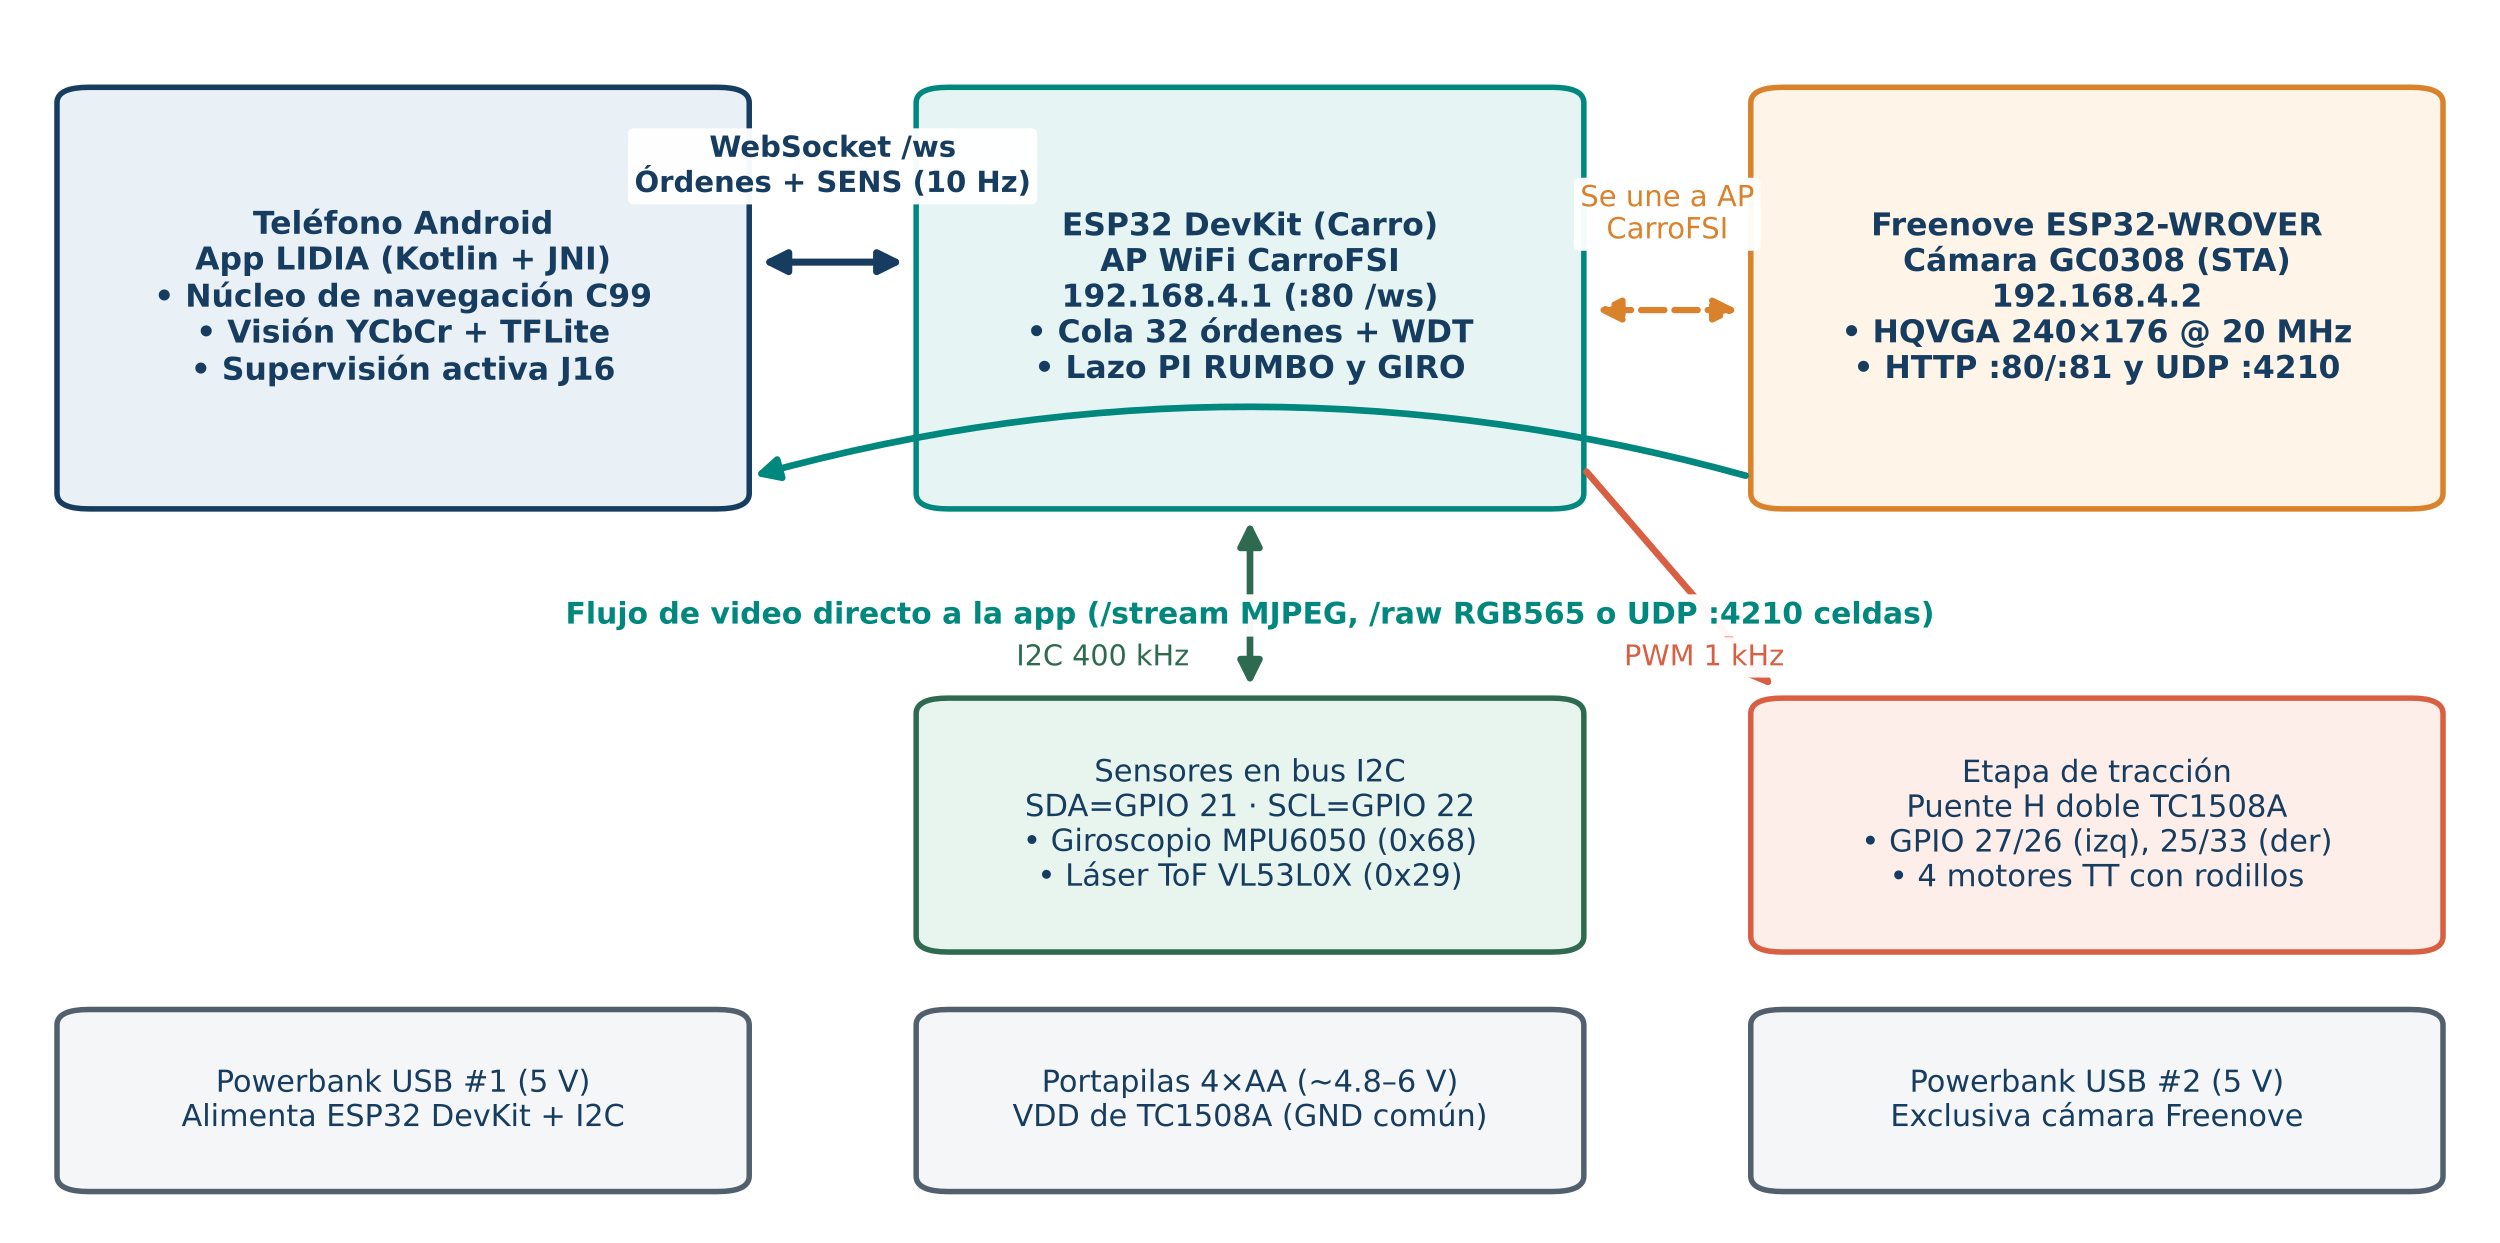
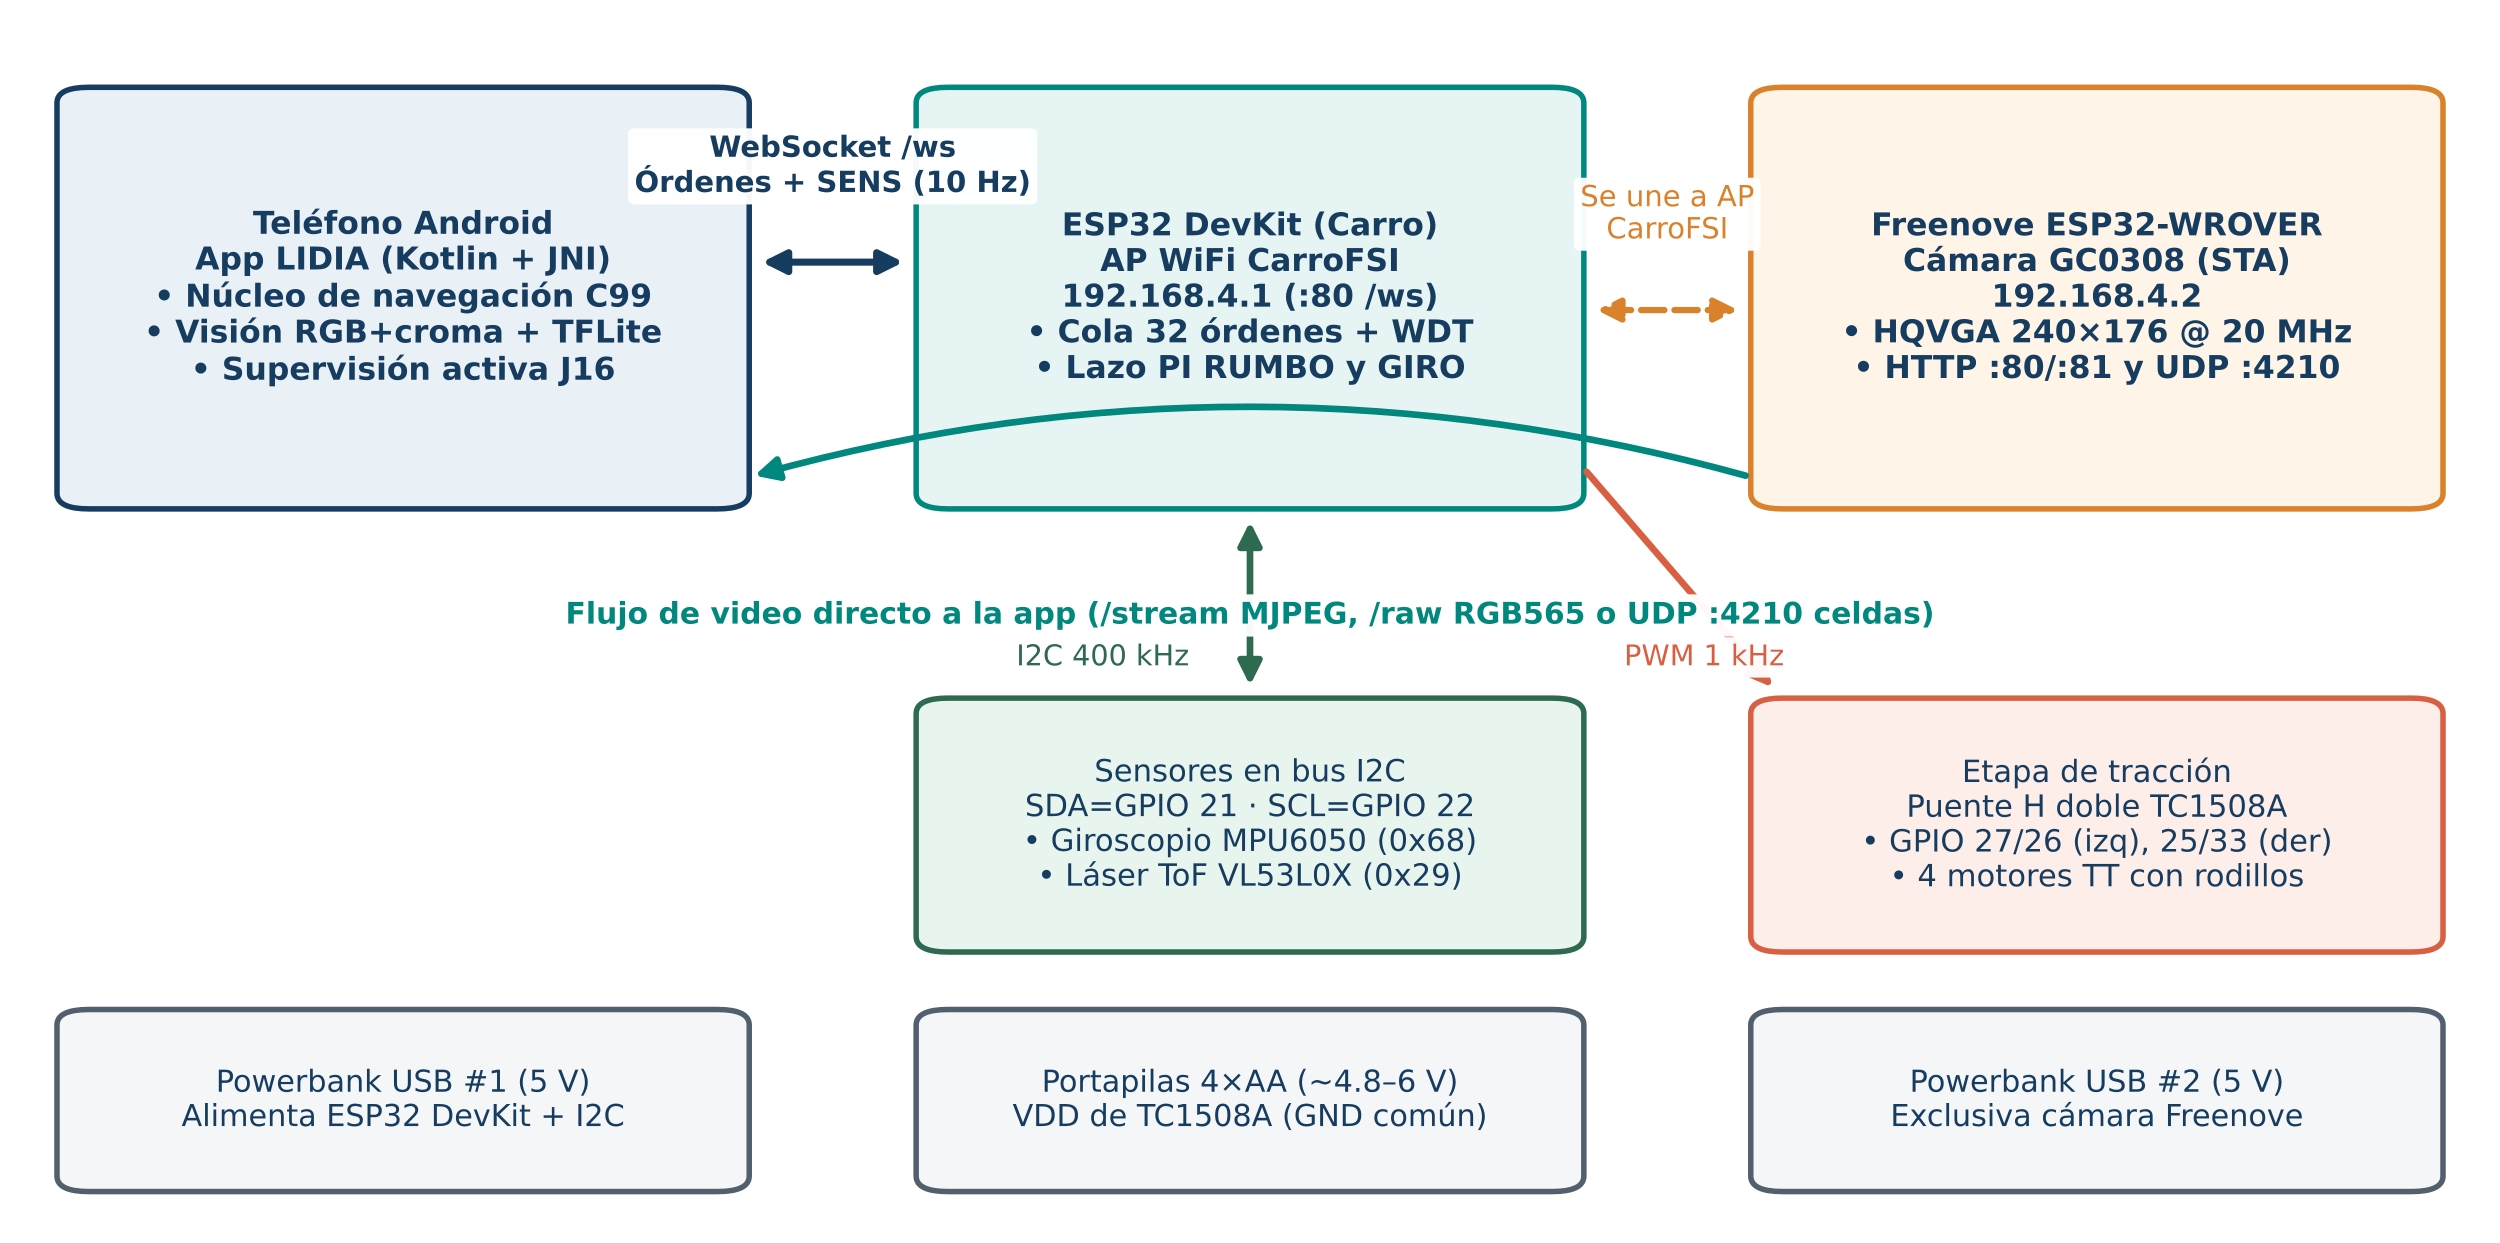
<svg xmlns="http://www.w3.org/2000/svg" width="636.48pt" height="316.44pt" viewBox="0 0 636.48 316.44" version="1.1">
  <defs>
    <style type="text/css">*{stroke-linejoin: round; stroke-linecap: butt}</style>
  </defs>
  <g id="figure_1">
    <g id="patch_1">
      <path d="M 0 316.44  L 636.48 316.44  L 636.48 0  L 0 0  z " style="fill: #ffffff" />
    </g>
    <g id="axes_1">
      <g id="patch_2">
-         <path d="M 22.634 129.558  L 182.624 129.558  Q 190.748 129.558 190.748 125.594  L 190.748 26.19  Q 190.748 22.226 182.624 22.226  L 22.634 22.226  Q 14.509 22.226 14.509 26.19  L 14.509 125.594  Q 14.509 129.558 22.634 129.558  z " clip-path="url(#p9936d7f4e3)" style="fill: #e9f1f7; stroke: #163c60; stroke-width: 1.4; stroke-linejoin: miter" />
+         <path d="M 22.634 129.558  L 182.624 129.558  Q 190.748 129.558 190.748 125.594  L 190.748 26.19  Q 190.748 22.226 182.624 22.226  L 22.634 22.226  Q 14.509 22.226 14.509 26.19  L 14.509 125.594  Q 14.509 129.558 22.634 129.558  z " clip-path="url(#pf9564cbbde)" style="fill: #e9f1f7; stroke: #163c60; stroke-width: 1.4; stroke-linejoin: miter" />
      </g>
      <g id="patch_3">
-         <path d="M 241.37 129.558  L 395.11 129.558  Q 403.235 129.558 403.235 125.594  L 403.235 26.19  Q 403.235 22.226 395.11 22.226  L 241.37 22.226  Q 233.245 22.226 233.245 26.19  L 233.245 125.594  Q 233.245 129.558 241.37 129.558  z " clip-path="url(#p9936d7f4e3)" style="fill: #e6f5f3; stroke: #00877e; stroke-width: 1.4; stroke-linejoin: miter" />
+         <path d="M 241.37 129.558  L 395.11 129.558  Q 403.235 129.558 403.235 125.594  L 403.235 26.19  Q 403.235 22.226 395.11 22.226  L 241.37 22.226  Q 233.245 22.226 233.245 26.19  L 233.245 125.594  Q 233.245 129.558 241.37 129.558  z " clip-path="url(#pf9564cbbde)" style="fill: #e6f5f3; stroke: #00877e; stroke-width: 1.4; stroke-linejoin: miter" />
      </g>
      <g id="patch_4">
-         <path d="M 453.856 129.558  L 613.846 129.558  Q 621.971 129.558 621.971 125.594  L 621.971 26.19  Q 621.971 22.226 613.846 22.226  L 453.856 22.226  Q 445.732 22.226 445.732 26.19  L 445.732 125.594  Q 445.732 129.558 453.856 129.558  z " clip-path="url(#p9936d7f4e3)" style="fill: #fef4e8; stroke: #d9822b; stroke-width: 1.4; stroke-linejoin: miter" />
+         <path d="M 453.856 129.558  L 613.846 129.558  Q 621.971 129.558 621.971 125.594  L 621.971 26.19  Q 621.971 22.226 613.846 22.226  L 453.856 22.226  Q 445.732 22.226 445.732 26.19  L 445.732 125.594  Q 445.732 129.558 453.856 129.558  z " clip-path="url(#pf9564cbbde)" style="fill: #fef4e8; stroke: #d9822b; stroke-width: 1.4; stroke-linejoin: miter" />
      </g>
      <g id="patch_5">
-         <path d="M 241.37 242.378  L 395.11 242.378  Q 403.235 242.378 403.235 238.414  L 403.235 181.699  Q 403.235 177.735 395.11 177.735  L 241.37 177.735  Q 233.245 177.735 233.245 181.699  L 233.245 238.414  Q 233.245 242.378 241.37 242.378  z " clip-path="url(#p9936d7f4e3)" style="fill: #e8f5ee; stroke: #2d6a4f; stroke-width: 1.4; stroke-linejoin: miter" />
+         <path d="M 241.37 242.378  L 395.11 242.378  Q 403.235 242.378 403.235 238.414  L 403.235 181.699  Q 403.235 177.735 395.11 177.735  L 241.37 177.735  Q 233.245 177.735 233.245 181.699  L 233.245 238.414  Q 233.245 242.378 241.37 242.378  z " clip-path="url(#pf9564cbbde)" style="fill: #e8f5ee; stroke: #2d6a4f; stroke-width: 1.4; stroke-linejoin: miter" />
      </g>
      <g id="patch_6">
-         <path d="M 453.856 242.378  L 613.846 242.378  Q 621.971 242.378 621.971 238.414  L 621.971 181.699  Q 621.971 177.735 613.846 177.735  L 453.856 177.735  Q 445.732 177.735 445.732 181.699  L 445.732 238.414  Q 445.732 242.378 453.856 242.378  z " clip-path="url(#p9936d7f4e3)" style="fill: #fdeee9; stroke: #d95f43; stroke-width: 1.4; stroke-linejoin: miter" />
+         <path d="M 453.856 242.378  L 613.846 242.378  Q 621.971 242.378 621.971 238.414  L 621.971 181.699  Q 621.971 177.735 613.846 177.735  L 453.856 177.735  Q 445.732 177.735 445.732 181.699  L 445.732 238.414  Q 445.732 242.378 453.856 242.378  z " clip-path="url(#pf9564cbbde)" style="fill: #fdeee9; stroke: #d95f43; stroke-width: 1.4; stroke-linejoin: miter" />
      </g>
      <g id="patch_7">
-         <path d="M 22.634 303.362  L 182.624 303.362  Q 190.748 303.362 190.748 299.398  L 190.748 260.978  Q 190.748 257.014 182.624 257.014  L 22.634 257.014  Q 14.509 257.014 14.509 260.978  L 14.509 299.398  Q 14.509 303.362 22.634 303.362  z " clip-path="url(#p9936d7f4e3)" style="fill: #f4f6f8; stroke: #52606d; stroke-width: 1.4; stroke-linejoin: miter" />
+         <path d="M 22.634 303.362  L 182.624 303.362  Q 190.748 303.362 190.748 299.398  L 190.748 260.978  Q 190.748 257.014 182.624 257.014  L 22.634 257.014  Q 14.509 257.014 14.509 260.978  L 14.509 299.398  Q 14.509 303.362 22.634 303.362  z " clip-path="url(#pf9564cbbde)" style="fill: #f4f6f8; stroke: #52606d; stroke-width: 1.4; stroke-linejoin: miter" />
      </g>
      <g id="patch_8">
-         <path d="M 241.37 303.362  L 395.11 303.362  Q 403.235 303.362 403.235 299.398  L 403.235 260.978  Q 403.235 257.014 395.11 257.014  L 241.37 257.014  Q 233.245 257.014 233.245 260.978  L 233.245 299.398  Q 233.245 303.362 241.37 303.362  z " clip-path="url(#p9936d7f4e3)" style="fill: #f4f6f8; stroke: #52606d; stroke-width: 1.4; stroke-linejoin: miter" />
+         <path d="M 241.37 303.362  L 395.11 303.362  Q 403.235 303.362 403.235 299.398  L 403.235 260.978  Q 403.235 257.014 395.11 257.014  L 241.37 257.014  Q 233.245 257.014 233.245 260.978  L 233.245 299.398  Q 233.245 303.362 241.37 303.362  z " clip-path="url(#pf9564cbbde)" style="fill: #f4f6f8; stroke: #52606d; stroke-width: 1.4; stroke-linejoin: miter" />
      </g>
      <g id="patch_9">
-         <path d="M 453.856 303.362  L 613.846 303.362  Q 621.971 303.362 621.971 299.398  L 621.971 260.978  Q 621.971 257.014 613.846 257.014  L 453.856 257.014  Q 445.732 257.014 445.732 260.978  L 445.732 299.398  Q 445.732 303.362 453.856 303.362  z " clip-path="url(#p9936d7f4e3)" style="fill: #f4f6f8; stroke: #52606d; stroke-width: 1.4; stroke-linejoin: miter" />
+         <path d="M 453.856 303.362  L 613.846 303.362  Q 621.971 303.362 621.971 299.398  L 621.971 260.978  Q 621.971 257.014 613.846 257.014  L 453.856 257.014  Q 445.732 257.014 445.732 260.978  L 445.732 299.398  Q 445.732 303.362 453.856 303.362  z " clip-path="url(#pf9564cbbde)" style="fill: #f4f6f8; stroke: #52606d; stroke-width: 1.4; stroke-linejoin: miter" />
      </g>
      <g id="text_1">
        <text style="fill: #163c60; font: 700 8px 'DejaVu Sans'" transform="translate(64.39505 59.5178)">Teléfono Android</text>
        <text style="fill: #163c60; font: 700 8px 'DejaVu Sans'" transform="translate(49.68442 68.59762)">App LIDIA (Kotlin + JNI)</text>
        <text style="fill: #163c60; font: 700 8px 'DejaVu Sans'" transform="translate(39.25693 78.06785)">• Núcleo de navegación C99</text>
-         <text style="fill: #163c60; font: 700 8px 'DejaVu Sans'" transform="translate(49.9413 87.21018)">• Visión YCbCr + TFLite</text>
+         <text style="fill: #163c60; font: 700 8px 'DejaVu Sans'" transform="translate(36.6763 87.21018)">• Visión RGB+croma + TFLite</text>
        <text style="fill: #163c60; font: 700 8px 'DejaVu Sans'" transform="translate(48.5763 96.6804)">• Supervisión activa J16</text>
      </g>
      <g id="text_2">
        <text style="fill: #163c60; font: 700 8px 'DejaVu Sans'" transform="translate(270.3356 59.9082)">ESP32 DevKit (Carro)</text>
        <text style="fill: #163c60; font: 700 8px 'DejaVu Sans'" transform="translate(280.1112 68.98802)">AP WiFi CarroFSI</text>
        <text style="fill: #163c60; font: 700 8px 'DejaVu Sans'" transform="translate(270.2725 78.06785)">192.168.4.1 (:80 /ws)</text>
        <text style="fill: #163c60; font: 700 8px 'DejaVu Sans'" transform="translate(261.3487 87.14768)">• Cola 32 órdenes + WDT</text>
        <text style="fill: #163c60; font: 700 8px 'DejaVu Sans'" transform="translate(263.3587 96.2275)">• Lazo PI RUMBO y GIRO</text>
      </g>
      <g id="text_3">
        <text style="fill: #163c60; font: 700 8px 'DejaVu Sans'" transform="translate(476.3793 59.9082)">Freenove ESP32-WROVER</text>
        <text style="fill: #163c60; font: 700 8px 'DejaVu Sans'" transform="translate(484.4893 68.98802)">Cámara GC0308 (STA)</text>
        <text style="fill: #163c60; font: 700 8px 'DejaVu Sans'" transform="translate(507.0281 78.06785)">192.168.4.2</text>
        <text style="fill: #163c60; font: 700 8px 'DejaVu Sans'" transform="translate(468.8362 87.14768)">• HQVGA 240×176 @ 20 MHz</text>
        <text style="fill: #163c60; font: 700 8px 'DejaVu Sans'" transform="translate(471.8725 96.2275)">• HTTP :80/:81 y UDP :4210</text>
      </g>
      <g id="text_4">
        <text style="fill: #163c60; font: 7.8px 'DejaVu Sans'" transform="translate(278.6038 198.9295)">Sensores en bus I2C</text>
        <text style="fill: #163c60; font: 7.8px 'DejaVu Sans'" transform="translate(260.9423 207.7823)">SDA=GPIO 21 · SCL=GPIO 22</text>
        <text style="fill: #163c60; font: 7.8px 'DejaVu Sans'" transform="translate(260.414 216.6351)">• Giroscopio MPU6050 (0x68)</text>
        <text style="fill: #163c60; font: 7.8px 'DejaVu Sans'" transform="translate(264.1104 225.488)">• Láser ToF VL53L0X (0x29)</text>
      </g>
      <g id="text_5">
        <text style="fill: #163c60; font: 7.8px 'DejaVu Sans'" transform="translate(499.4952 199.0855)">Etapa de tracción</text>
        <text style="fill: #163c60; font: 7.8px 'DejaVu Sans'" transform="translate(485.3541 207.9383)">Puente H doble TC1508A</text>
        <text style="fill: #163c60; font: 7.8px 'DejaVu Sans'" transform="translate(473.8698 216.7911)">• GPIO 27/26 (izq), 25/33 (der)</text>
        <text style="fill: #163c60; font: 7.8px 'DejaVu Sans'" transform="translate(481.0805 225.644)">• 4 motores TT con rodillos</text>
      </g>
      <g id="text_6">
        <text style="fill: #163c60; font: 7.7px 'DejaVu Sans'" transform="translate(54.95738 277.9431)">Powerbank USB #1 (5 V)</text>
        <text style="fill: #163c60; font: 7.7px 'DejaVu Sans'" transform="translate(46.22089 286.6824)">Alimenta ESP32 DevKit + I2C</text>
      </g>
      <g id="text_7">
        <text style="fill: #163c60; font: 7.7px 'DejaVu Sans'" transform="translate(265.2219 277.9431)">Portapilas 4×AA (~4.8–6 V)</text>
        <text style="fill: #163c60; font: 7.7px 'DejaVu Sans'" transform="translate(257.7896 286.6824)">VDD de TC1508A (GND común)</text>
      </g>
      <g id="text_8">
        <text style="fill: #163c60; font: 7.7px 'DejaVu Sans'" transform="translate(486.1798 277.9431)">Powerbank USB #2 (5 V)</text>
        <text style="fill: #163c60; font: 7.7px 'DejaVu Sans'" transform="translate(481.2801 286.6824)">Exclusiva cámara Freenove</text>
      </g>
      <g id="patch_10">
-         <path d="M 196.007 66.744  Q 211.996 66.744 227.984 66.744  " clip-path="url(#p9936d7f4e3)" style="fill: none; stroke: #163c60; stroke-width: 1.8; stroke-linecap: round" />
-         <path d="M 200.807 69.144  L 196.007 66.744  L 200.807 64.344  z " clip-path="url(#p9936d7f4e3)" style="fill: #163c60; stroke: #163c60; stroke-width: 1.8; stroke-linecap: round" />
-         <path d="M 223.184 64.344  L 227.984 66.744  L 223.184 69.144  z " clip-path="url(#p9936d7f4e3)" style="fill: #163c60; stroke: #163c60; stroke-width: 1.8; stroke-linecap: round" />
+         <path d="M 196.007 66.744  Q 211.996 66.744 227.984 66.744  " clip-path="url(#pf9564cbbde)" style="fill: none; stroke: #163c60; stroke-width: 1.8; stroke-linecap: round" />
+         <path d="M 200.807 69.144  L 196.007 66.744  L 200.807 64.344  z " clip-path="url(#pf9564cbbde)" style="fill: #163c60; stroke: #163c60; stroke-width: 1.8; stroke-linecap: round" />
+         <path d="M 223.184 64.344  L 227.984 66.744  L 223.184 69.144  z " clip-path="url(#pf9564cbbde)" style="fill: #163c60; stroke: #163c60; stroke-width: 1.8; stroke-linecap: round" />
      </g>
      <g id="patch_11">
-         <path d="M 440.696 78.941  Q 424.484 78.941 408.273 78.941  " clip-path="url(#p9936d7f4e3)" style="fill: none; stroke-dasharray: 5.92,2.56; stroke-dashoffset: 0; stroke: #d9822b; stroke-width: 1.6; stroke-linecap: round" />
-         <path d="M 435.896 76.541  L 440.696 78.941  L 435.896 81.341  z " clip-path="url(#p9936d7f4e3)" style="fill: #d9822b; stroke-dasharray: 5.92,2.56; stroke-dashoffset: 0; stroke: #d9822b; stroke-width: 1.6; stroke-linecap: round" />
-         <path d="M 413.073 81.341  L 408.273 78.941  L 413.073 76.541  z " clip-path="url(#p9936d7f4e3)" style="fill: #d9822b; stroke-dasharray: 5.92,2.56; stroke-dashoffset: 0; stroke: #d9822b; stroke-width: 1.6; stroke-linecap: round" />
+         <path d="M 440.696 78.941  Q 424.484 78.941 408.273 78.941  " clip-path="url(#pf9564cbbde)" style="fill: none; stroke-dasharray: 5.92,2.56; stroke-dashoffset: 0; stroke: #d9822b; stroke-width: 1.6; stroke-linecap: round" />
+         <path d="M 435.896 76.541  L 440.696 78.941  L 435.896 81.341  z " clip-path="url(#pf9564cbbde)" style="fill: #d9822b; stroke-dasharray: 5.92,2.56; stroke-dashoffset: 0; stroke: #d9822b; stroke-width: 1.6; stroke-linecap: round" />
+         <path d="M 413.073 81.341  L 408.273 78.941  L 413.073 76.541  z " clip-path="url(#pf9564cbbde)" style="fill: #d9822b; stroke-dasharray: 5.92,2.56; stroke-dashoffset: 0; stroke: #d9822b; stroke-width: 1.6; stroke-linecap: round" />
      </g>
      <g id="patch_12">
-         <path d="M 444.429 121.094  Q 318.241 86.293 193.884 120.588  " clip-path="url(#p9936d7f4e3)" style="fill: none; stroke: #00877e; stroke-width: 1.7; stroke-linecap: round" />
-         <path d="M 199.149 121.626  L 193.884 120.588  L 197.873 116.999  z " clip-path="url(#p9936d7f4e3)" style="fill: #00877e; stroke: #00877e; stroke-width: 1.7; stroke-linecap: round" />
+         <path d="M 444.429 121.094  Q 318.241 86.293 193.884 120.588  " clip-path="url(#pf9564cbbde)" style="fill: none; stroke: #00877e; stroke-width: 1.7; stroke-linecap: round" />
+         <path d="M 199.149 121.626  L 193.884 120.588  L 197.873 116.999  z " clip-path="url(#pf9564cbbde)" style="fill: #00877e; stroke: #00877e; stroke-width: 1.7; stroke-linecap: round" />
      </g>
      <g id="patch_13">
-         <path d="M 318.24 134.679  Q 318.24 153.647 318.24 172.615  " clip-path="url(#p9936d7f4e3)" style="fill: none; stroke: #2d6a4f; stroke-width: 1.7; stroke-linecap: round" />
-         <path d="M 315.84 139.479  L 318.24 134.679  L 320.64 139.479  z " clip-path="url(#p9936d7f4e3)" style="fill: #2d6a4f; stroke: #2d6a4f; stroke-width: 1.7; stroke-linecap: round" />
-         <path d="M 320.64 167.815  L 318.24 172.615  L 315.84 167.815  z " clip-path="url(#p9936d7f4e3)" style="fill: #2d6a4f; stroke: #2d6a4f; stroke-width: 1.7; stroke-linecap: round" />
+         <path d="M 318.24 134.679  Q 318.24 153.647 318.24 172.615  " clip-path="url(#pf9564cbbde)" style="fill: none; stroke: #2d6a4f; stroke-width: 1.7; stroke-linecap: round" />
+         <path d="M 315.84 139.479  L 318.24 134.679  L 320.64 139.479  z " clip-path="url(#pf9564cbbde)" style="fill: #2d6a4f; stroke: #2d6a4f; stroke-width: 1.7; stroke-linecap: round" />
+         <path d="M 320.64 167.815  L 318.24 172.615  L 315.84 167.815  z " clip-path="url(#pf9564cbbde)" style="fill: #2d6a4f; stroke: #2d6a4f; stroke-width: 1.7; stroke-linecap: round" />
      </g>
      <g id="patch_14">
-         <path d="M 403.919 120.097  Q 427.61 147.55 450.06 173.565  " clip-path="url(#p9936d7f4e3)" style="fill: none; stroke: #d95f43; stroke-width: 1.7; stroke-linecap: round" />
-         <path d="M 448.741 168.363  L 450.06 173.565  L 445.107 171.499  z " clip-path="url(#p9936d7f4e3)" style="fill: #d95f43; stroke: #d95f43; stroke-width: 1.7; stroke-linecap: round" />
+         <path d="M 403.919 120.097  Q 427.61 147.55 450.06 173.565  " clip-path="url(#pf9564cbbde)" style="fill: none; stroke: #d95f43; stroke-width: 1.7; stroke-linecap: round" />
+         <path d="M 448.741 168.363  L 450.06 173.565  L 445.107 171.499  z " clip-path="url(#pf9564cbbde)" style="fill: #d95f43; stroke: #d95f43; stroke-width: 1.7; stroke-linecap: round" />
      </g>
      <g id="text_9">
        <g id="patch_15">
          <path d="M 161.536 52.036  L 262.457 52.036  Q 264.085 52.036 264.085 50.408  L 264.085 34.293  Q 264.085 32.665 262.457 32.665  L 161.536 32.665  Q 159.908 32.665 159.908 34.293  L 159.908 50.408  Q 159.908 52.036 161.536 52.036  z " style="fill: #ffffff; opacity: 0.96" />
        </g>
        <text style="fill: #163c60; font: 700 7.4px 'DejaVu Sans'" transform="translate(180.5902 39.91585)">WebSocket /ws</text>
        <text style="fill: #163c60; font: 700 7.4px 'DejaVu Sans'" transform="translate(161.5363 48.86883)">Órdenes + SENS (10 Hz)</text>
      </g>
      <g id="text_10">
        <g id="patch_16">
          <path d="M 402.334 63.843  L 446.632 63.843  Q 448.26 63.843 448.26 62.215  L 448.26 46.879  Q 448.26 45.251 446.632 45.251  L 402.334 45.251  Q 400.706 45.251 400.706 46.879  L 400.706 62.215  Q 400.706 63.843 402.334 63.843  z " style="fill: #ffffff; opacity: 0.96" />
        </g>
        <text style="fill: #d9822b; font: 7.4px 'DejaVu Sans'" transform="translate(402.3341 52.50218)">Se une a AP</text>
        <text style="fill: #d9822b; font: 7.4px 'DejaVu Sans'" transform="translate(408.9704 60.6761)">CarroFSI</text>
      </g>
      <g id="text_11">
        <g id="patch_17">
          <path d="M 143.953 162.075  L 492.527 162.075  Q 494.199 162.075 494.199 160.403  L 494.199 152.988  Q 494.199 151.316 492.527 151.316  L 143.953 151.316  Q 142.281 151.316 142.281 152.988  L 142.281 160.403  Q 142.281 162.075 143.953 162.075  z " style="fill: #ffffff; opacity: 0.96" />
        </g>
        <text style="fill: #00877e; font: 700 7.6px 'DejaVu Sans'; text-anchor: middle" x="318.24" y="158.763" transform="rotate(-0 318.24 158.7628)">Flujo de video directo a la app (/stream MJPEG, /raw RGB565 o UDP :4210 celdas)</text>
      </g>
      <g id="text_12">
        <g id="patch_18">
          <path d="M 258.733 172.506  L 302.751 172.506  Q 304.357 172.506 304.357 170.9  L 304.357 163.835  Q 304.357 162.229 302.751 162.229  L 258.733 162.229  Q 257.127 162.229 257.127 163.835  L 257.127 170.9  Q 257.127 172.506 258.733 172.506  z " style="fill: #ffffff; opacity: 0.96" />
        </g>
        <text style="fill: #2d6a4f; font: 7.3px 'DejaVu Sans'; text-anchor: middle" x="280.742" y="169.382" transform="rotate(-0 280.7424 169.3819)">I2C 400 kHz</text>
      </g>
      <g id="text_13">
        <g id="patch_19">
          <path d="M 413.482 172.506  L 454.233 172.506  Q 455.839 172.506 455.839 170.9  L 455.839 163.835  Q 455.839 162.229 454.233 162.229  L 413.482 162.229  Q 411.876 162.229 411.876 163.835  L 411.876 170.9  Q 411.876 172.506 413.482 172.506  z " style="fill: #ffffff; opacity: 0.96" />
        </g>
        <text style="fill: #d95f43; font: 7.3px 'DejaVu Sans'; text-anchor: middle" x="433.858" y="169.382" transform="rotate(-0 433.8576 169.3819)">PWM 1 kHz</text>
      </g>
    </g>
  </g>
  <defs>
-     <clipPath id="p9936d7f4e3">
+     <clipPath id="pf9564cbbde">
      <rect x="5.76" y="5.76" width="624.96" height="304.92" />
    </clipPath>
  </defs>
</svg>
